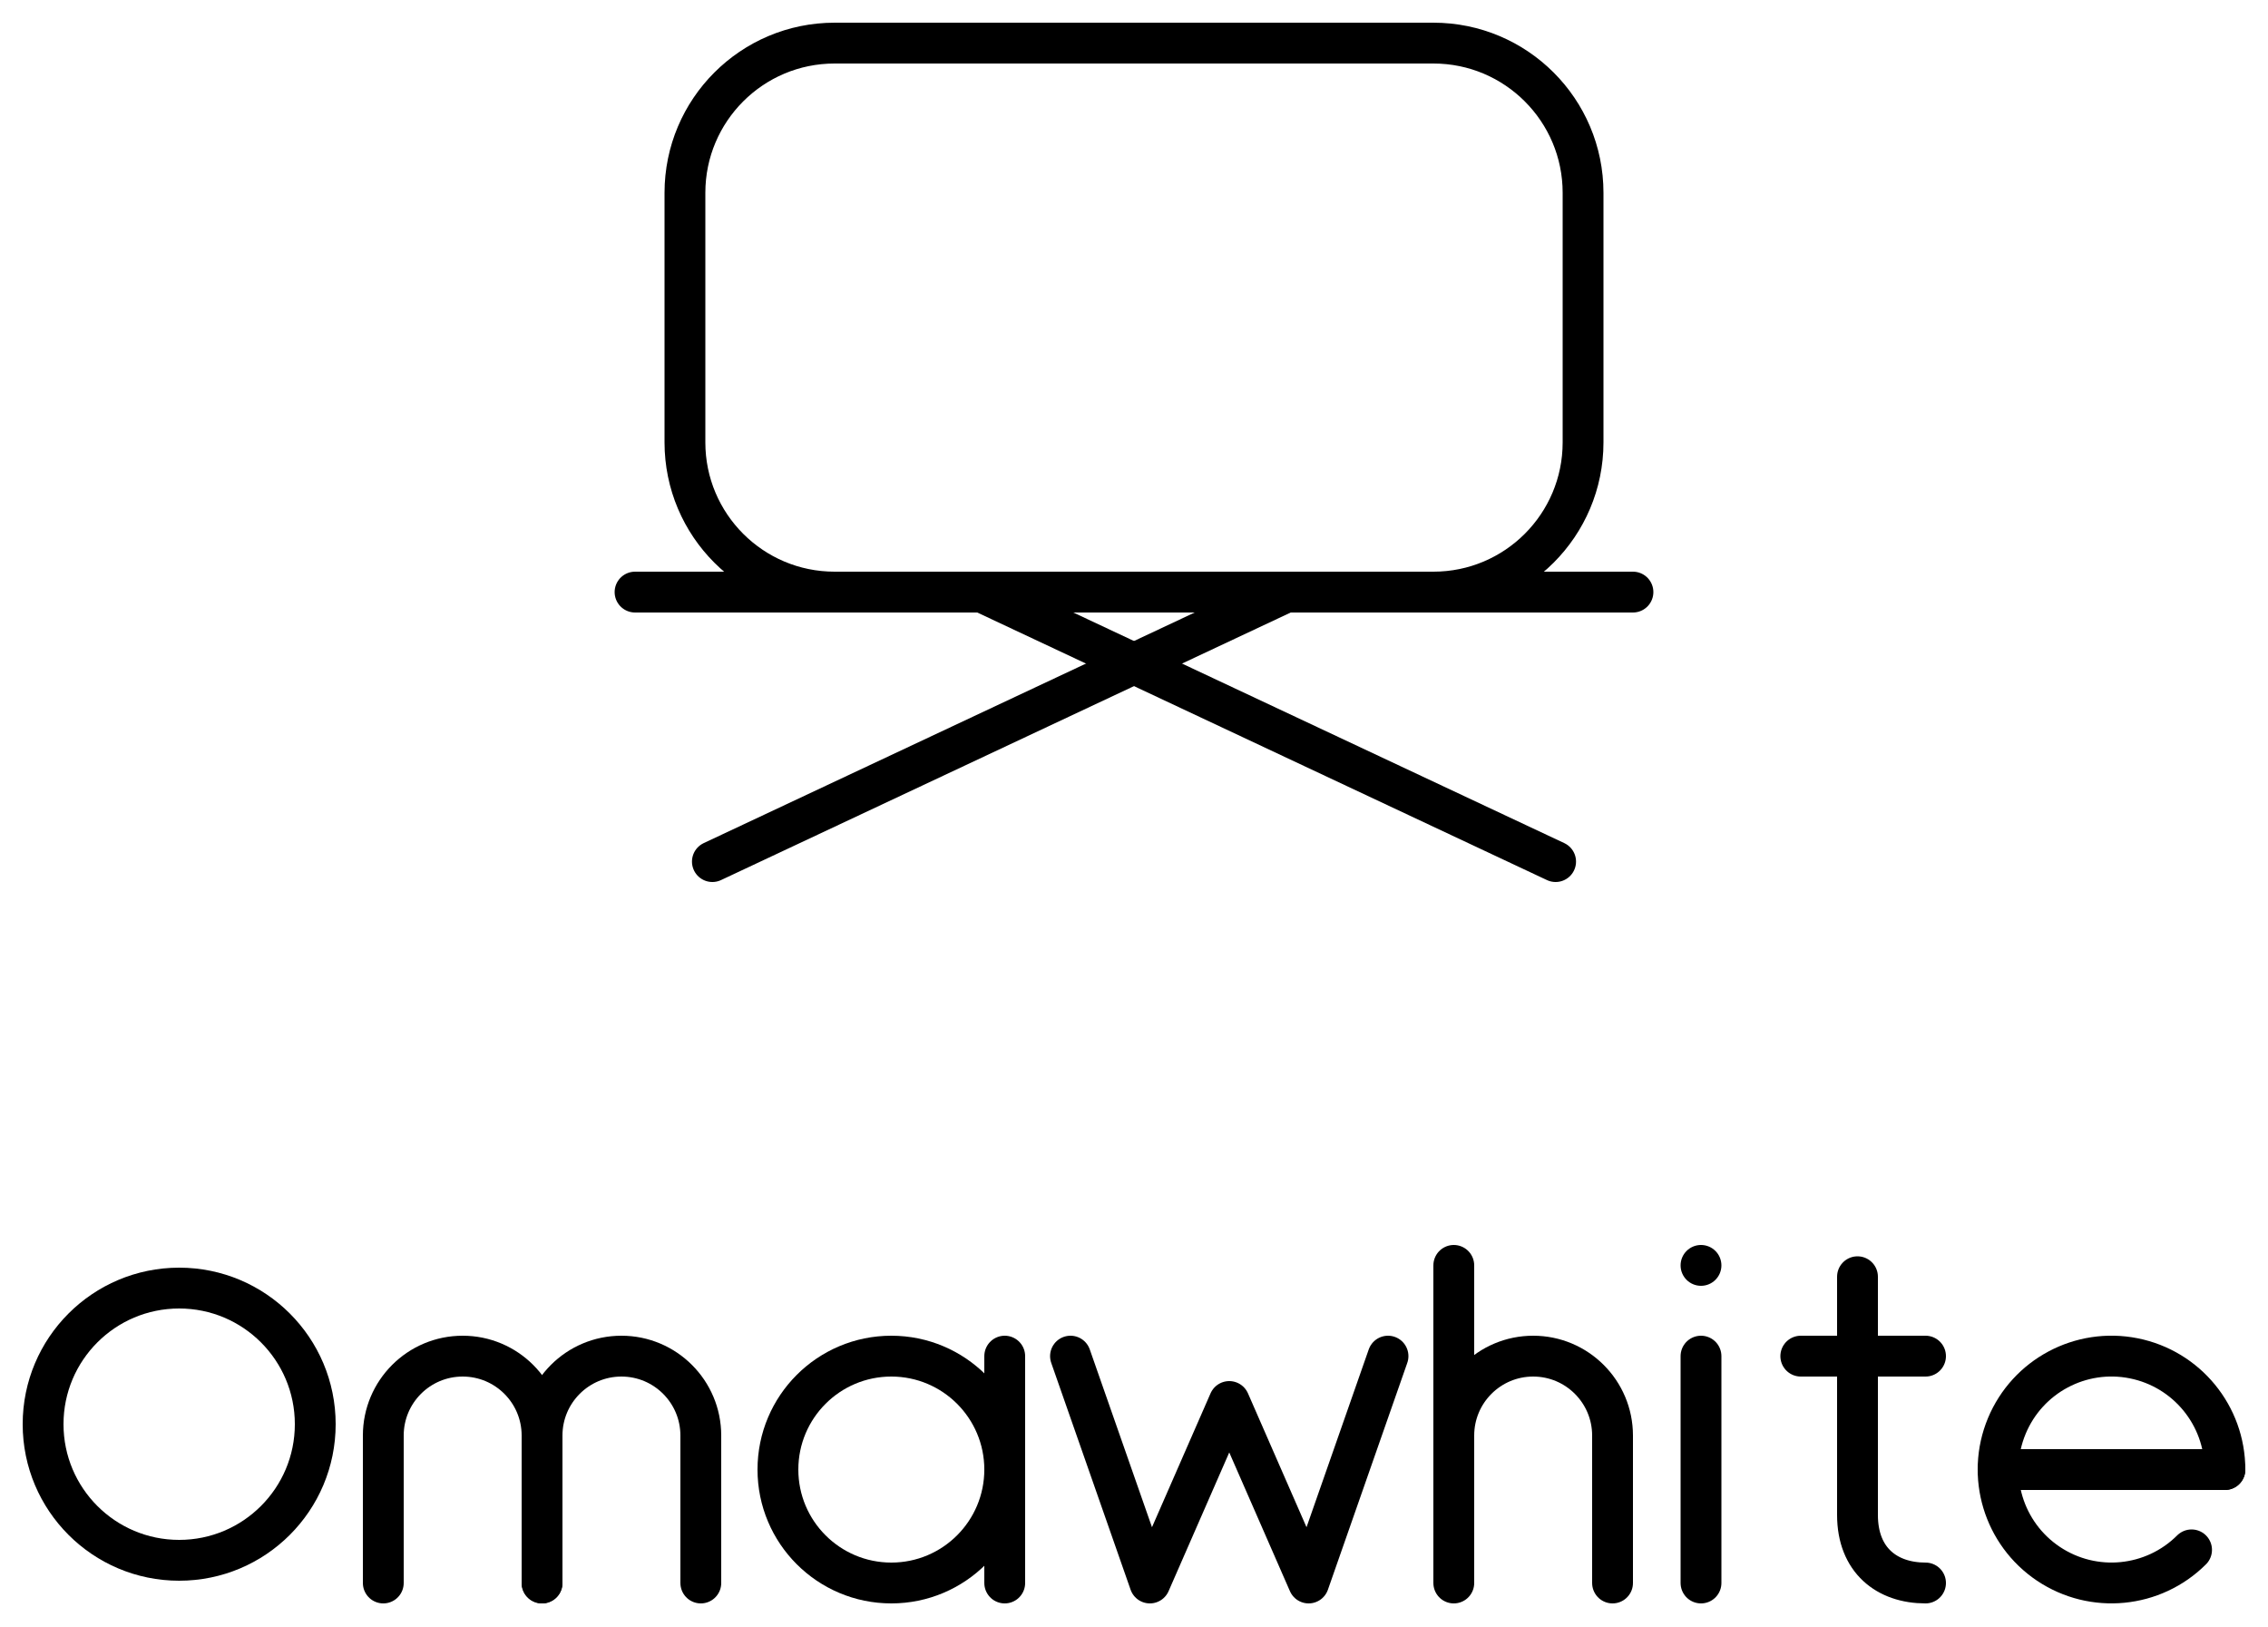
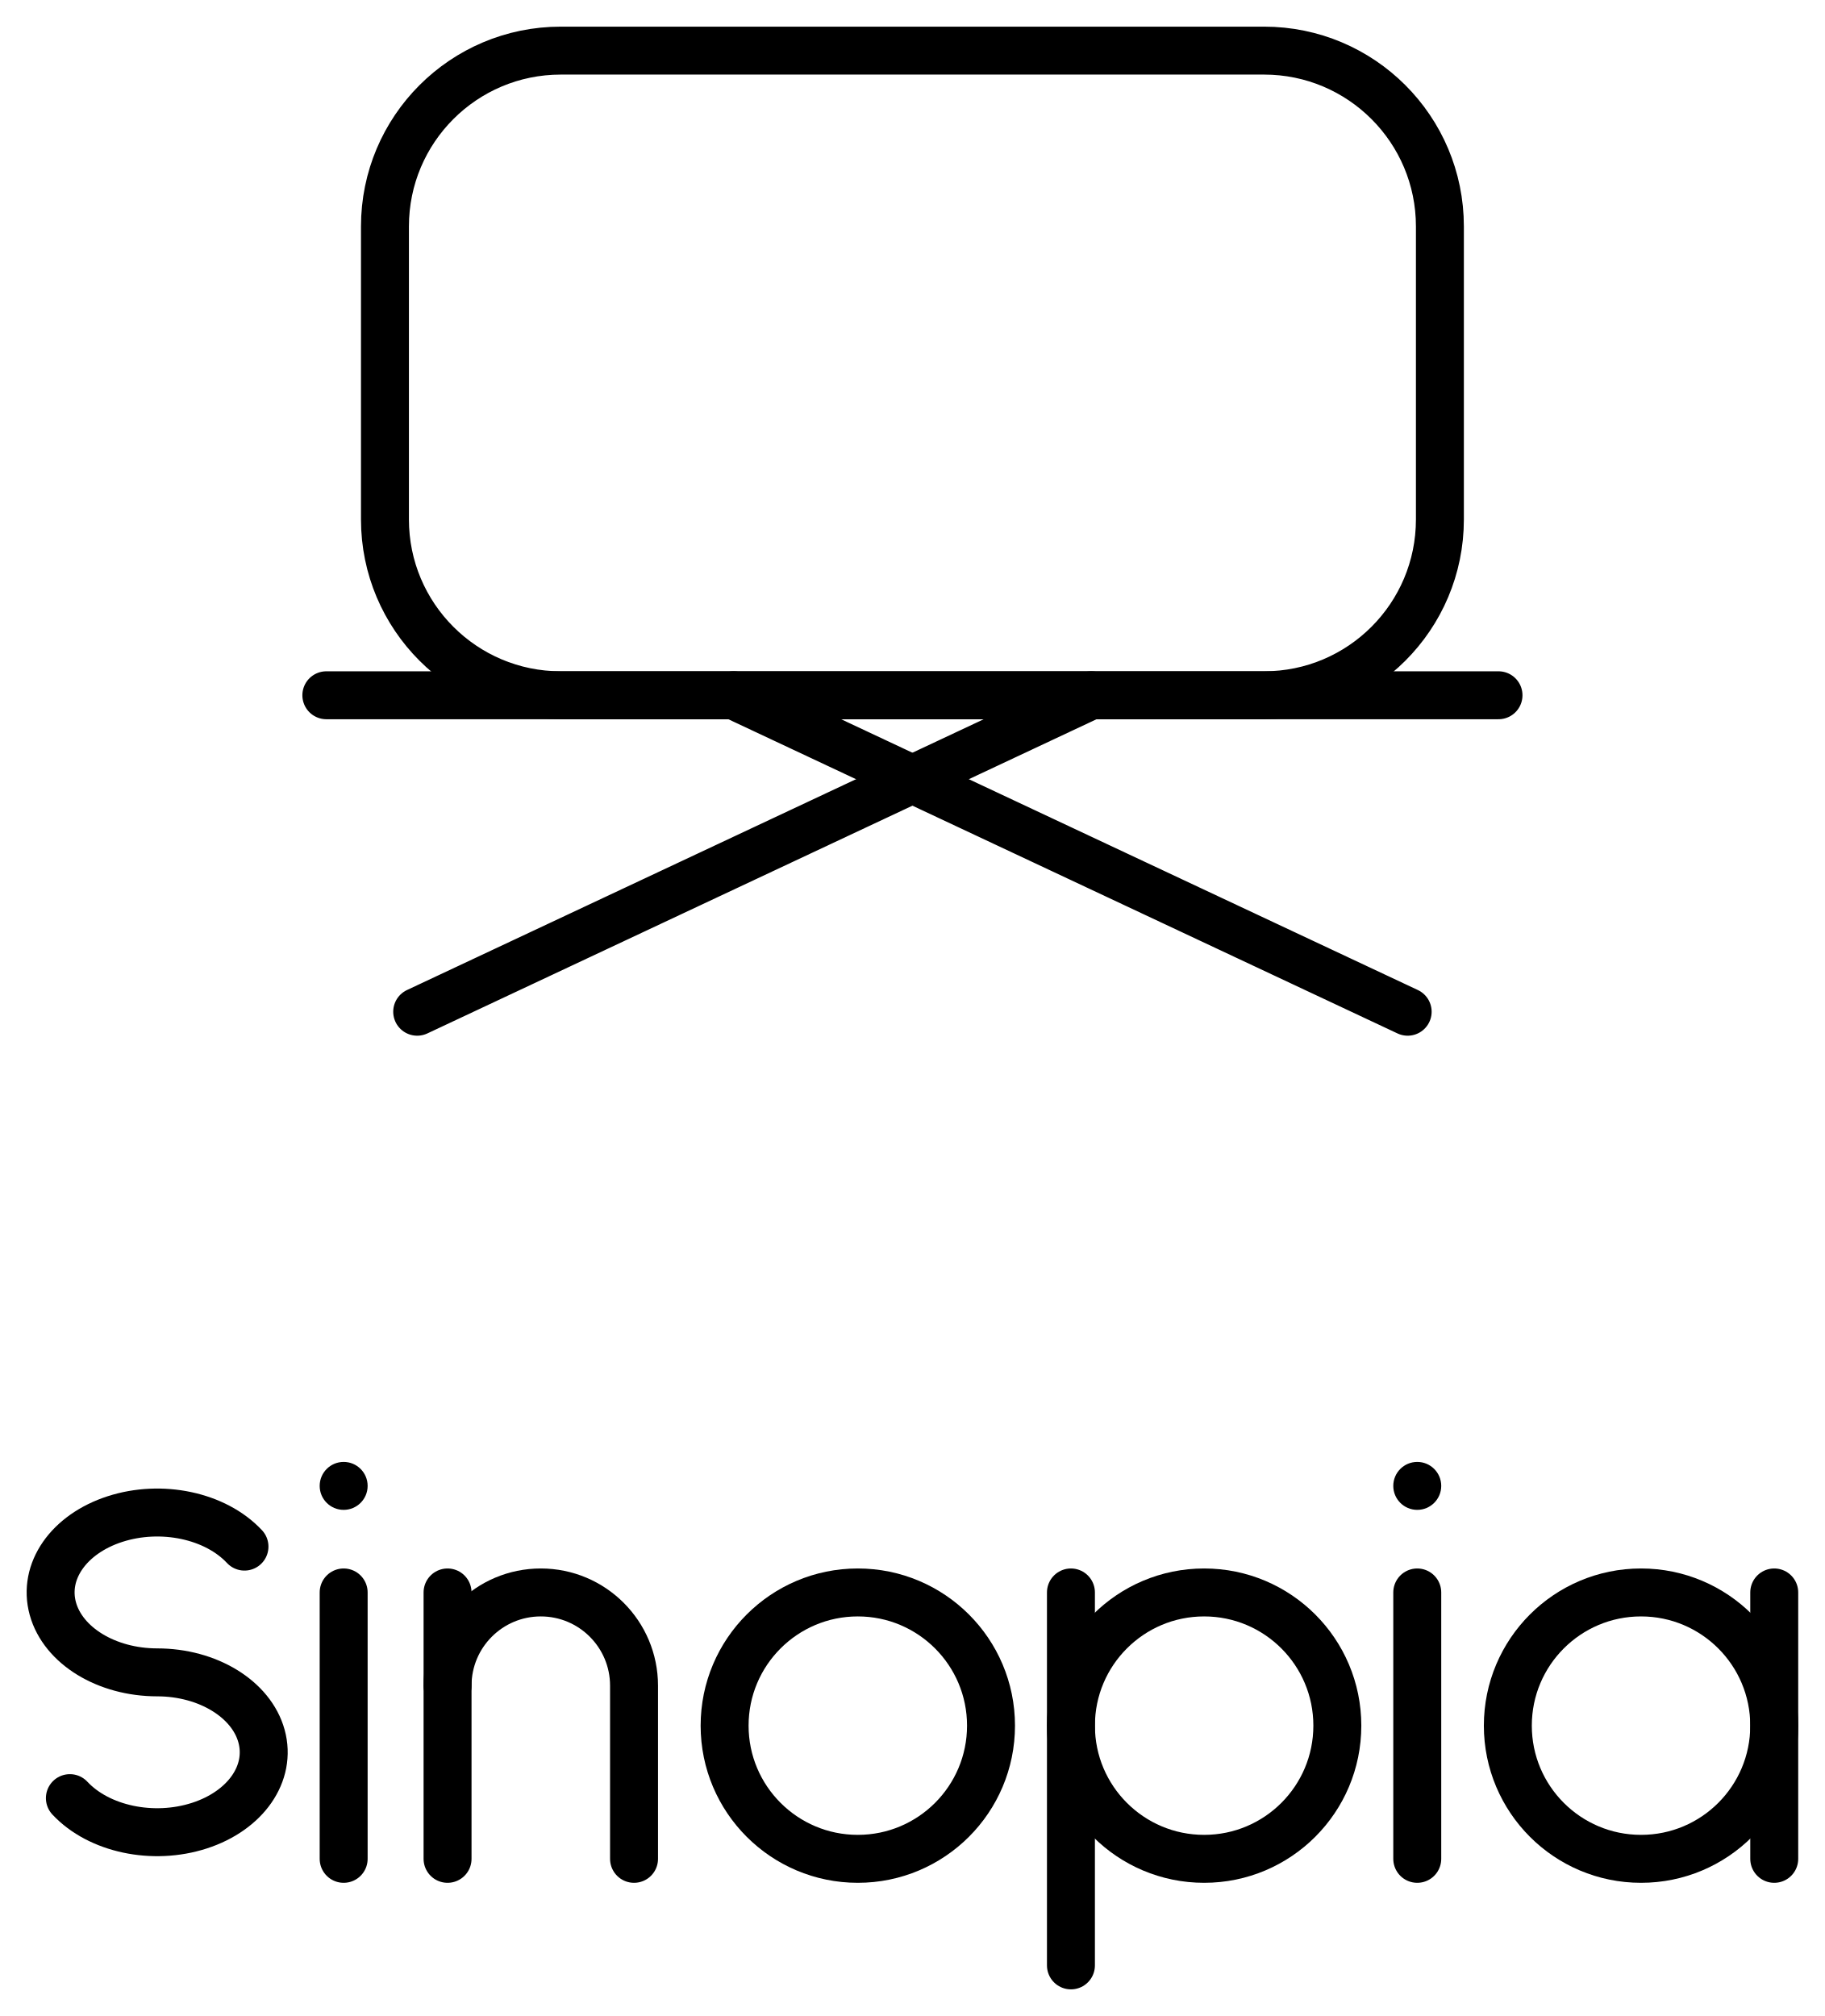
- <svg xmlns="http://www.w3.org/2000/svg" viewBox="-1.9 -1.9 100 71.68" fill="none" color="#000000" stroke="#000000" stroke-width="1.8" stroke-linecap="round" stroke-linejoin="round">
-   <g transform="translate(21.7 -8.8) scale(2.2)" stroke-width="0.818">
+ <svg xmlns="http://www.w3.org/2000/svg" viewBox="-1.9 -1.9 68.5 75.68" fill="none" color="#000000" stroke="#000000" stroke-width="1.8" stroke-linecap="round" stroke-linejoin="round">
+   <g transform="translate(5.95 -8.8) scale(2.2)" stroke-width="0.818">
    <rect x="3" y="4" width="18" height="11" rx="3" />
    <path d="M2 15L22 15" />
    <path d="M15.05 15L3.55 20.4" />
    <path d="M8.95 15L20.45 20.4" />
  </g>
  <g transform="translate(0 47.88)">
-     <circle cx="6" cy="13" r="6" />
+     <path d="M7.277 8.279A4 3 0 1 0 4 13A4 3 0 1 1 0.723 17.721" />
  </g>
-   <g transform="translate(15 47.88)">
-     <path d="M0 20V13.5A3.5 3.5 0 0 1 7 13.5V20" />
-     <path d="M7 20V13.5A3.5 3.5 0 0 1 14 13.5V20" />
+   <g transform="translate(11 47.88)">
+     <path d="M0 10L0 20" />
+     <circle cx="0" cy="6" r="0.9" fill="currentColor" stroke="none" />
  </g>
-   <g transform="translate(32.4 47.88)">
+   <g transform="translate(14.9 47.88)">
+     <path d="M0 10L0 20" />
+     <path d="M0 13.5A3.5 3.5 0 0 1 7 13.5V20" />
+   </g>
+   <g transform="translate(25.3 47.88)">
+     <circle cx="5" cy="15" r="5" />
+   </g>
+   <g transform="translate(38.3 47.88)">
+     <circle cx="5" cy="15" r="5" />
+     <path d="M0 10L0 24" />
+   </g>
+   <g transform="translate(51.3 47.88)">
+     <path d="M0 10L0 20" />
+     <circle cx="0" cy="6" r="0.9" fill="currentColor" stroke="none" />
+   </g>
+   <g transform="translate(54.7 47.88)">
    <circle cx="5" cy="15" r="5" />
    <path d="M10 10L10 20" />
  </g>
-   <g transform="translate(45.3 47.88)">
-     <path d="M0 10L3.5 20L7 12L10.5 20L14 10" />
-   </g>
-   <g transform="translate(62.2 47.88)">
-     <path d="M0 6L0 20" />
-     <path d="M0 13.5A3.5 3.5 0 0 1 7 13.5V20" />
-   </g>
-   <g transform="translate(73.1 47.88)">
-     <path d="M0 10L0 20" />
-     <circle cx="0" cy="6" r="0.9" fill="currentColor" stroke="none" />
-   </g>
-   <g transform="translate(77 47.88)">
-     <path d="M3 6.5V17C3 19 4.3 20 6 20" />
-     <path d="M0.5 10L6 10" />
-   </g>
-   <g transform="translate(86.2 47.88)">
-     <path d="M10 15A5 5 0 1 0 8.53 18.54" />
-     <path d="M0 15L10 15" />
-   </g>
</svg>
